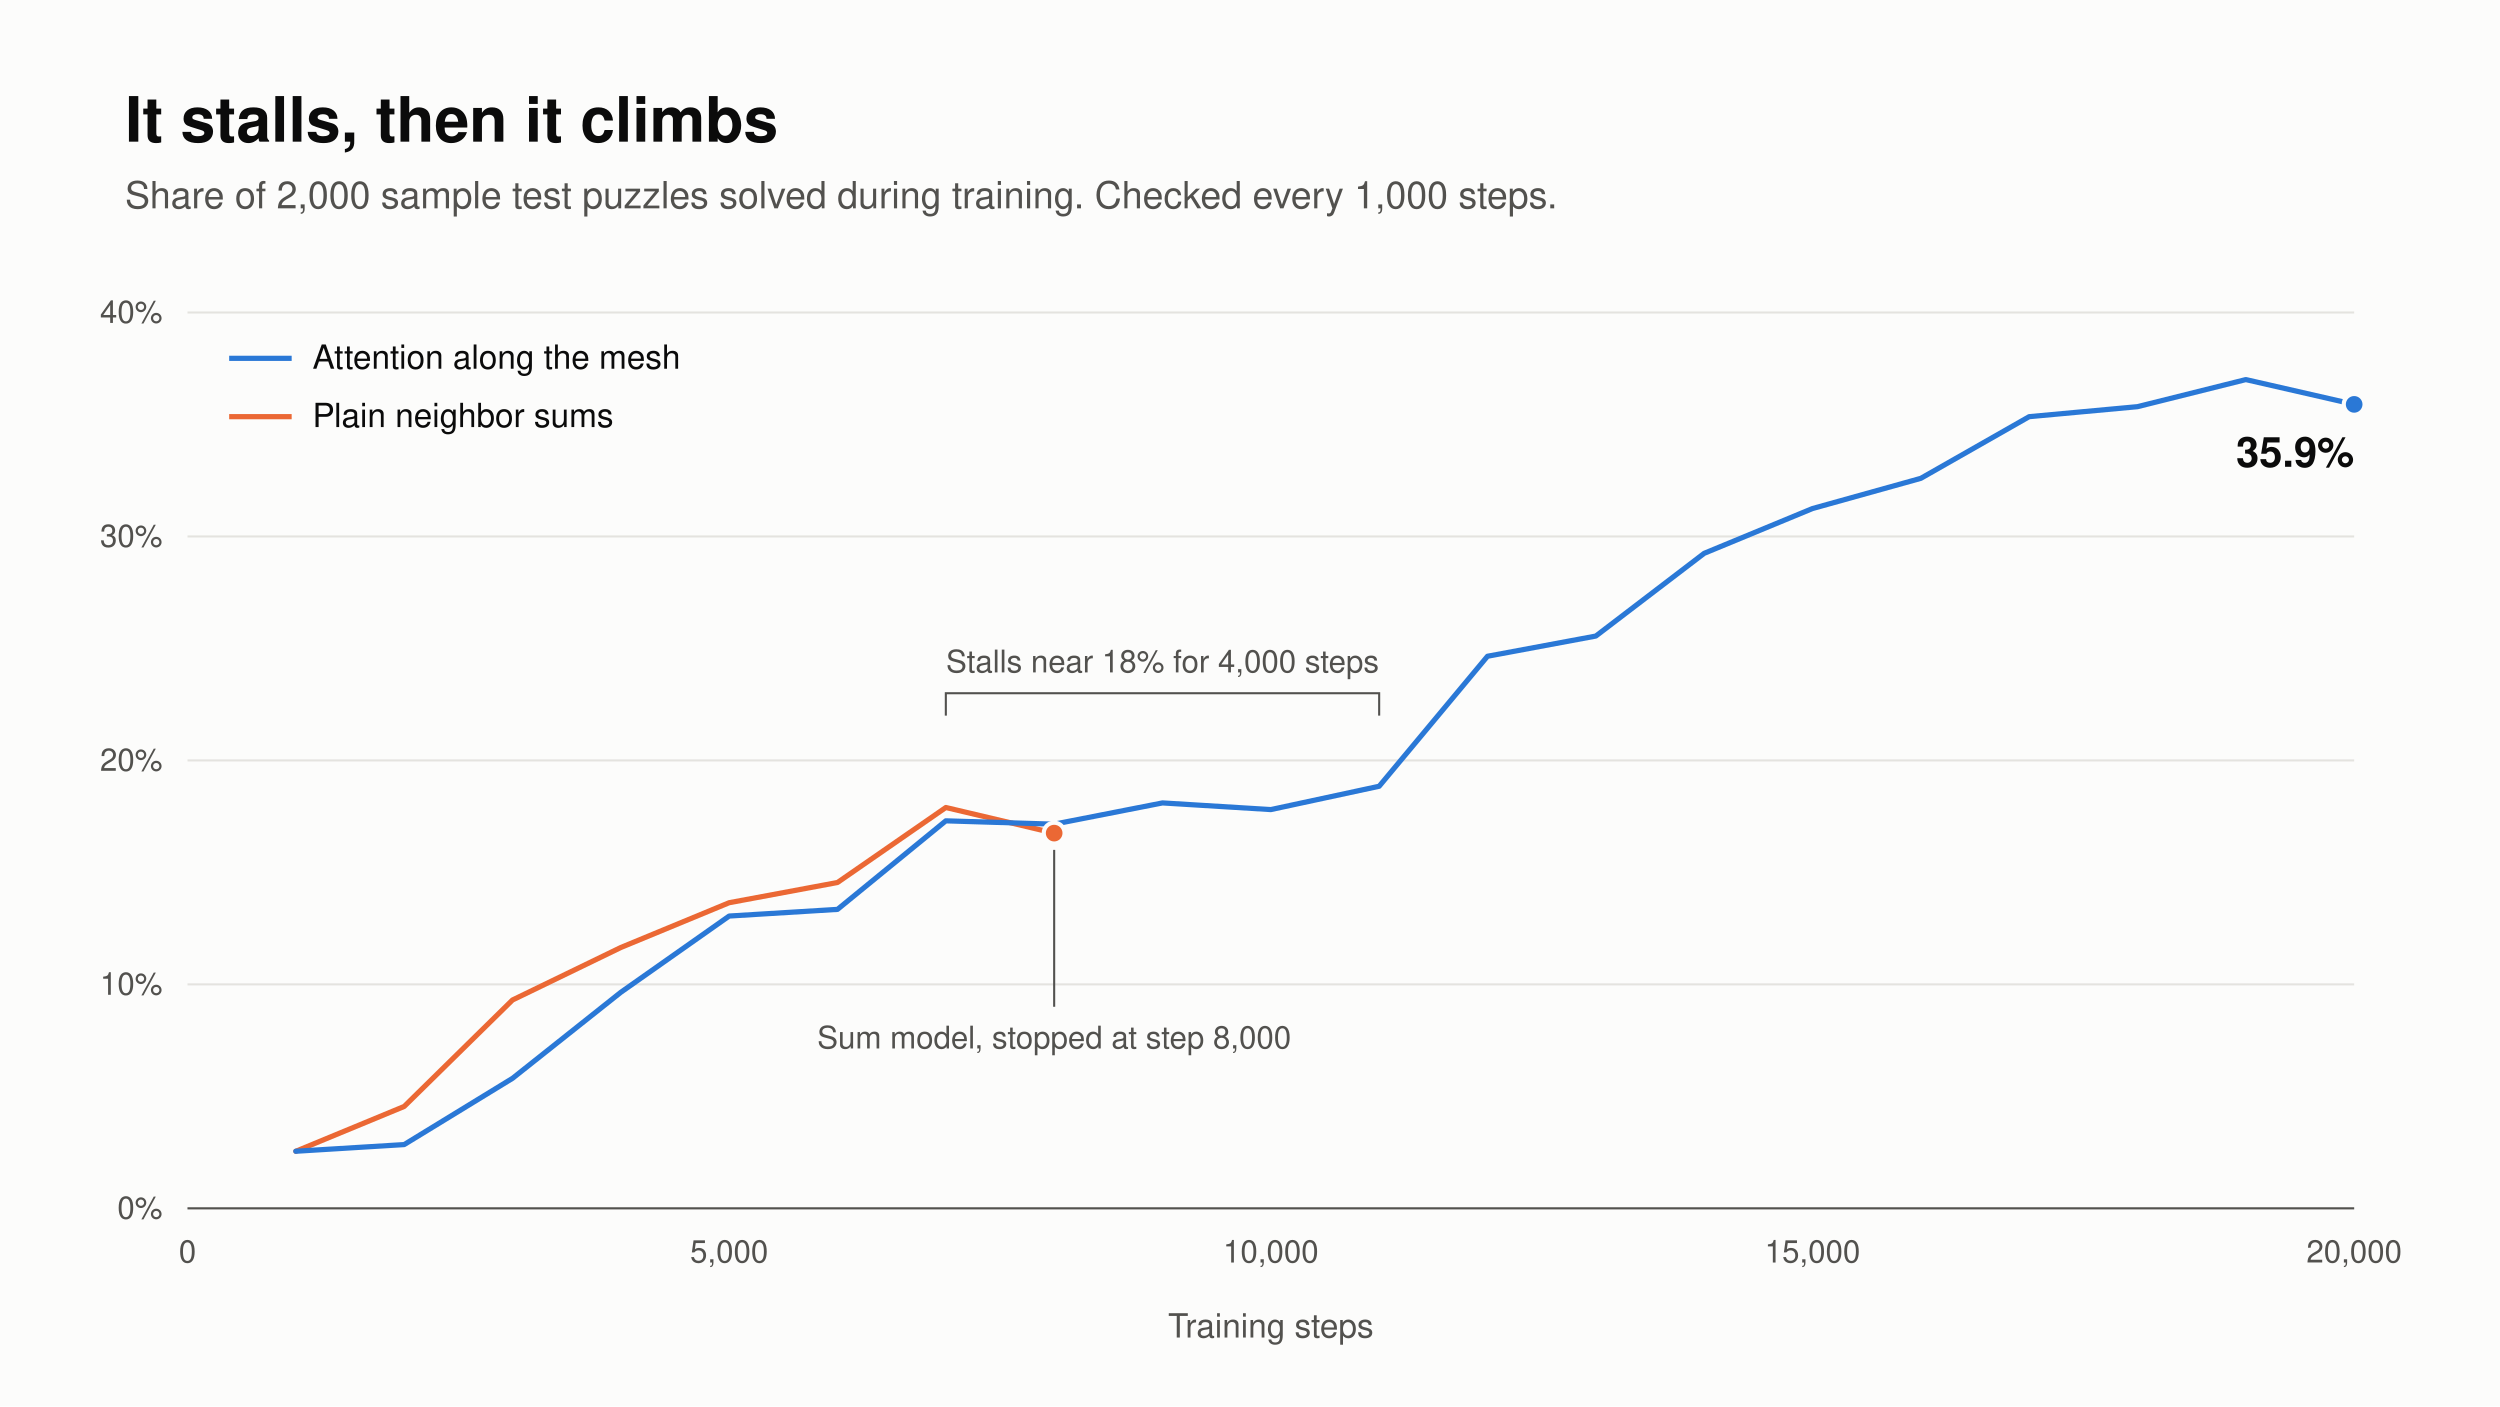
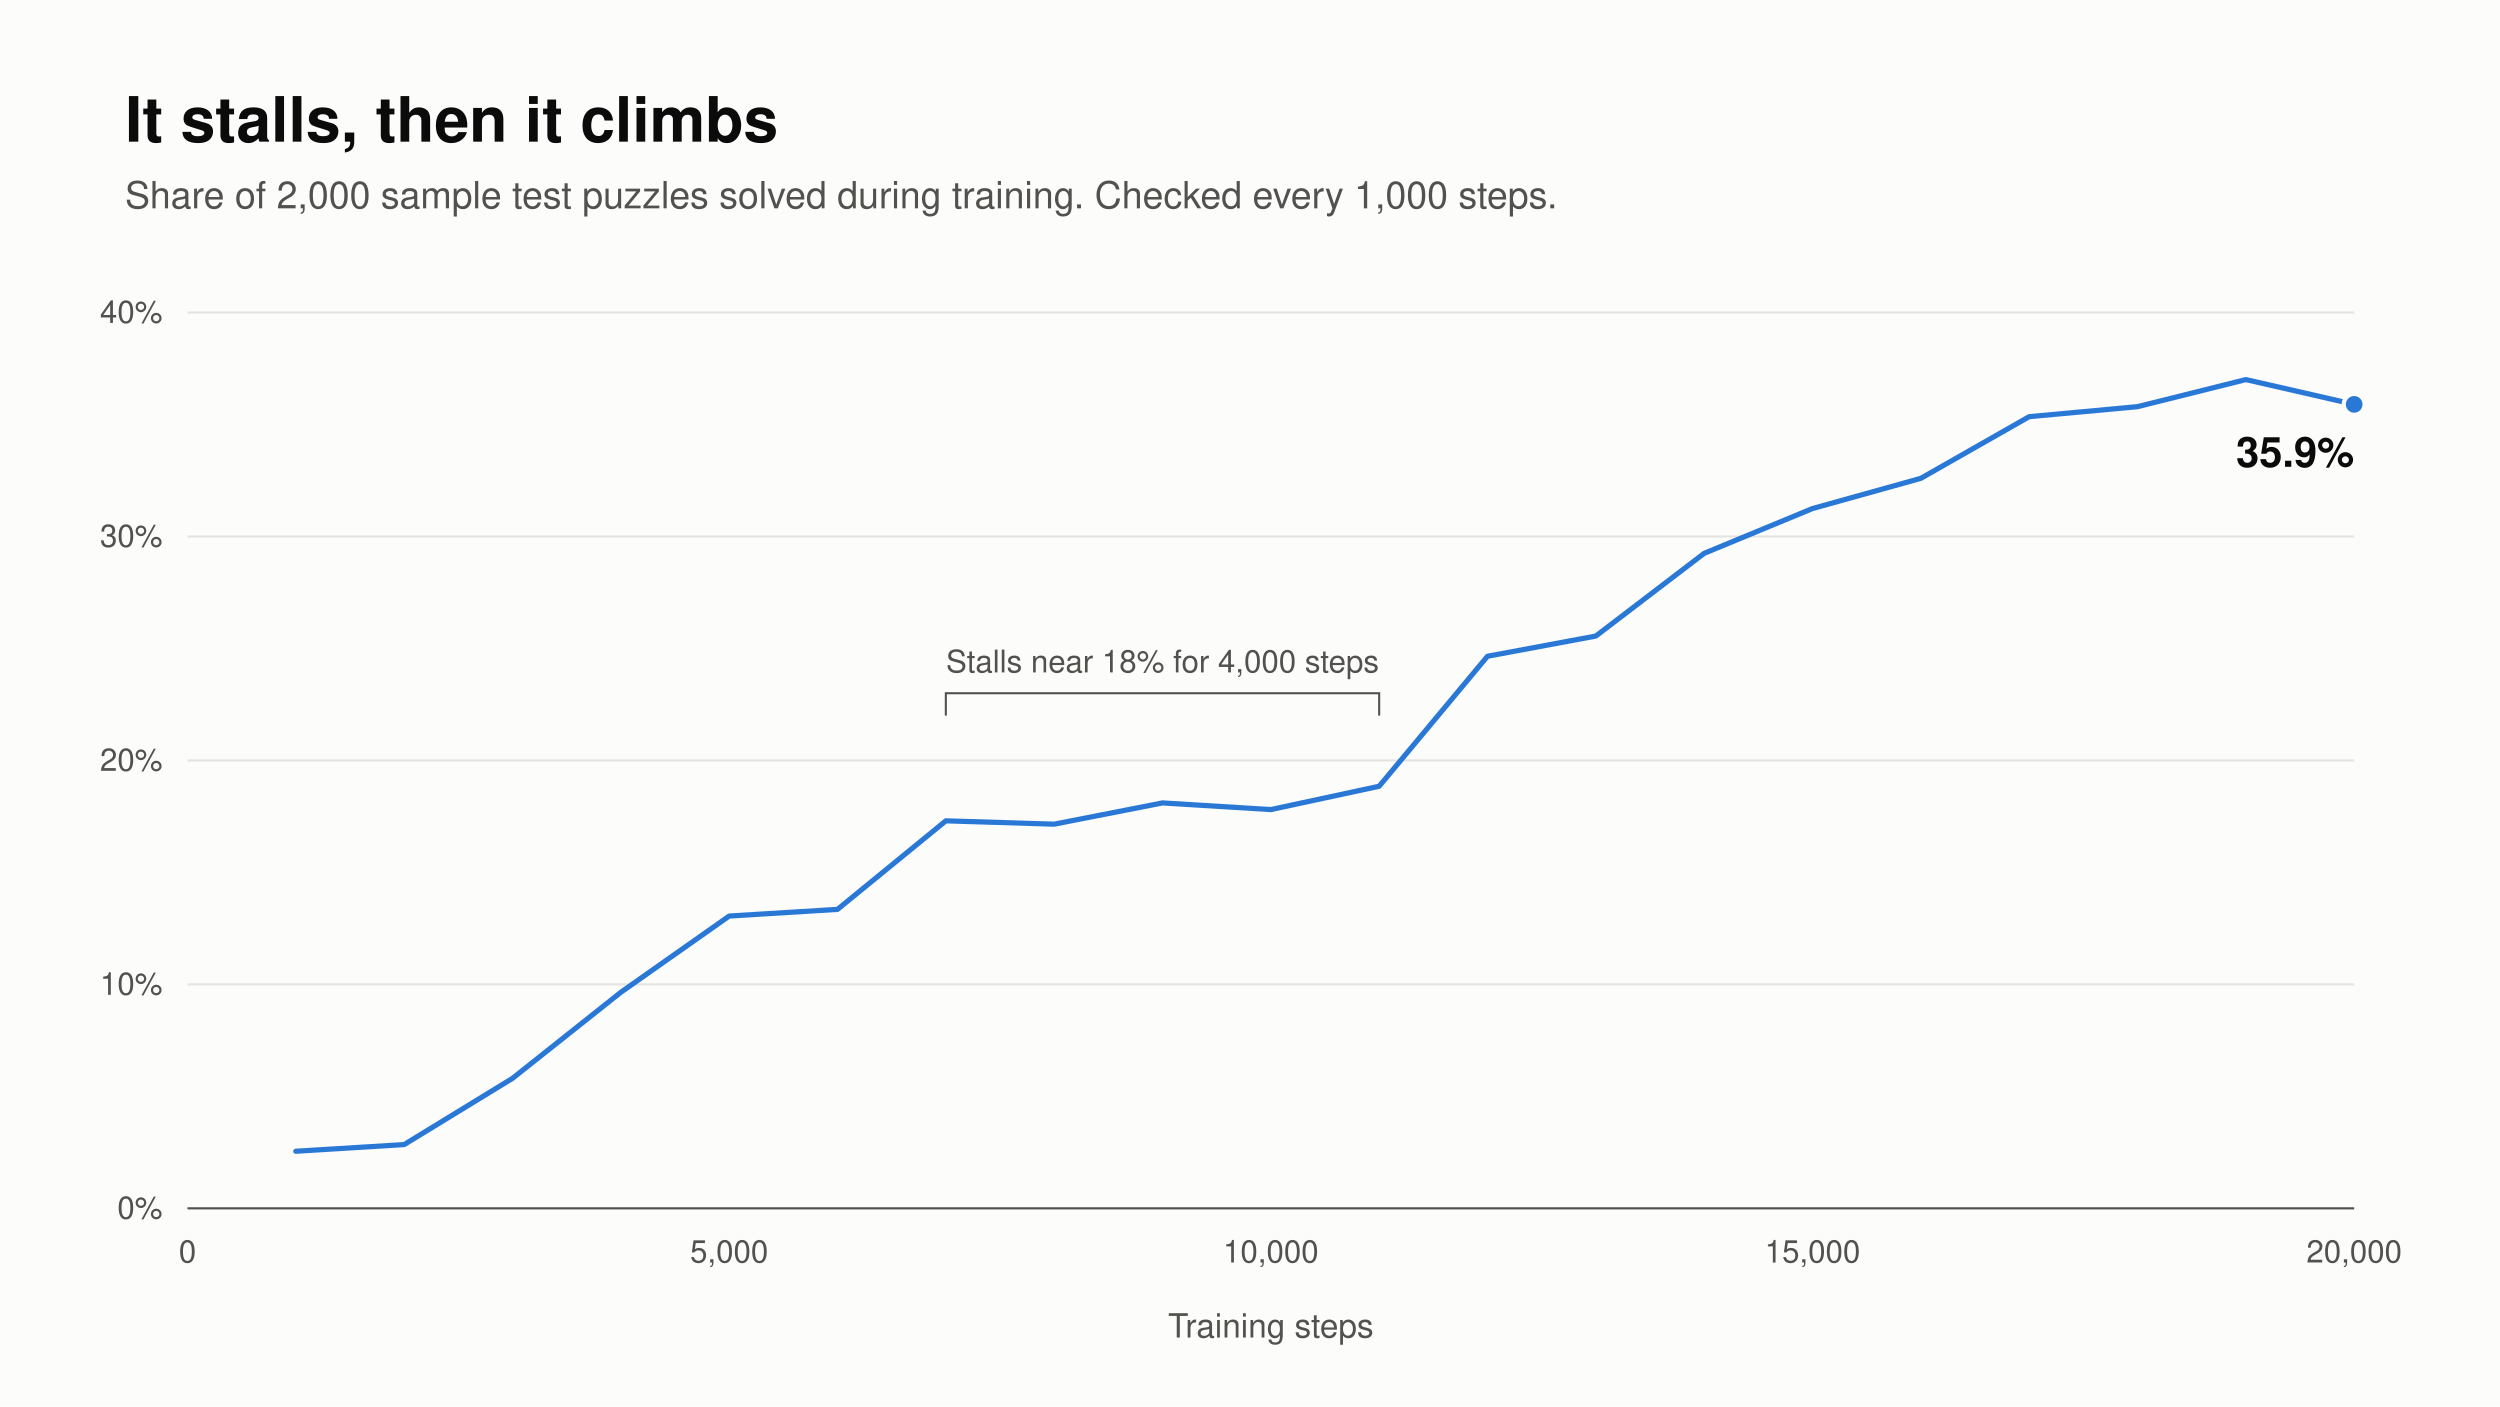
<svg xmlns="http://www.w3.org/2000/svg" viewBox="0 0 1200 675" width="1200" height="675" font-family="Helvetica Neue, Helvetica, Arial, sans-serif">
  <defs>
    <marker id="arrow" viewBox="0 0 10 10" refX="9" refY="5" markerWidth="7" markerHeight="7" orient="auto">
      <path d="M0,0 L10,5 L0,10 z" fill="#52514e" />
    </marker>
  </defs>
  <rect width="1200" height="675" fill="#fcfcfb" />
  <text x="60" y="68" font-size="30" fill="#0b0b0b" font-weight="bold" text-anchor="start">It stalls, then it climbs</text>
  <text x="60" y="100" font-size="18" fill="#52514e" font-weight="normal" text-anchor="start">Share of 2,000 sample test puzzles solved during training. Checked every 1,000 steps.</text>
  <line x1="90" y1="580.0" x2="1130" y2="580.0" stroke="#e4e3df" />
  <text x="78" y="585.0" font-size="15" fill="#52514e" font-weight="normal" text-anchor="end">0%</text>
  <line x1="90" y1="472.5" x2="1130" y2="472.5" stroke="#e4e3df" />
  <text x="78" y="477.5" font-size="15" fill="#52514e" font-weight="normal" text-anchor="end">10%</text>
  <line x1="90" y1="365.0" x2="1130" y2="365.0" stroke="#e4e3df" />
  <text x="78" y="370.0" font-size="15" fill="#52514e" font-weight="normal" text-anchor="end">20%</text>
  <line x1="90" y1="257.5" x2="1130" y2="257.5" stroke="#e4e3df" />
  <text x="78" y="262.5" font-size="15" fill="#52514e" font-weight="normal" text-anchor="end">30%</text>
  <line x1="90" y1="150.0" x2="1130" y2="150.0" stroke="#e4e3df" />
  <text x="78" y="155.0" font-size="15" fill="#52514e" font-weight="normal" text-anchor="end">40%</text>
  <text x="90.0" y="606" font-size="15" fill="#52514e" font-weight="normal" text-anchor="middle">0</text>
  <text x="350.0" y="606" font-size="15" fill="#52514e" font-weight="normal" text-anchor="middle">5,000</text>
  <text x="610.0" y="606" font-size="15" fill="#52514e" font-weight="normal" text-anchor="middle">10,000</text>
  <text x="870.0" y="606" font-size="15" fill="#52514e" font-weight="normal" text-anchor="middle">15,000</text>
  <text x="1130.0" y="606" font-size="15" fill="#52514e" font-weight="normal" text-anchor="middle">20,000</text>
  <line x1="90" y1="580" x2="1130" y2="580" stroke="#52514e" />
  <text x="610.0" y="642" font-size="16" fill="#52514e" font-weight="normal" text-anchor="middle">Training steps</text>
-   <polyline points="142.0,552.6 194.0,531.1 246.0,480.0 298.0,454.8 350.0,433.3 402.0,423.6 454.0,387.6 506.0,399.9" fill="none" stroke="#eb6834" stroke-width="2.5" stroke-linejoin="round" stroke-linecap="round" />
  <polyline points="142.0,552.6 194.0,549.4 246.0,517.6 298.0,476.3 350.0,439.7 402.0,436.5 454.0,394.0 506.0,395.6 558.0,385.4 610.0,388.6 662.0,377.4 714.0,315.0 766.0,305.3 818.0,265.6 870.0,244.1 922.0,229.6 974.0,200.0 1026.0,195.2 1078.0,182.2 1130.0,194.1" fill="none" stroke="#2a78d6" stroke-width="2.5" stroke-linejoin="round" stroke-linecap="round" />
  <circle cx="1130.0" cy="194.1" r="5" fill="#2a78d6" stroke="#fcfcfb" stroke-width="2" />
  <text x="1130.0" y="224.075" font-size="20" fill="#0b0b0b" font-weight="bold" text-anchor="end">35.9%</text>
-   <circle cx="506.0" cy="399.9" r="5" fill="#eb6834" stroke="#fcfcfb" stroke-width="2" />
-   <line x1="506.0" y1="407.938" x2="506.0" y2="483.25" stroke="#52514e" />
-   <text x="506.0" y="503.25" font-size="15" fill="#52514e" font-weight="normal" text-anchor="middle">Sum model, stopped at step 8,000</text>
  <path d="M454.0,343.5 L454.0,332.75 L662.0,332.75 L662.0,343.5" fill="none" stroke="#52514e" />
  <text x="558.0" y="322.75" font-size="15" fill="#52514e" font-weight="normal" text-anchor="middle">Stalls near 18% for 4,000 steps</text>
-   <line x1="110" y1="172" x2="140" y2="172" stroke="#2a78d6" stroke-width="2.5" />
-   <text x="150" y="177" font-size="16" fill="#0b0b0b" font-weight="normal" text-anchor="start">Attention along the mesh</text>
-   <line x1="110" y1="200" x2="140" y2="200" stroke="#eb6834" stroke-width="2.5" />
-   <text x="150" y="205" font-size="16" fill="#0b0b0b" font-weight="normal" text-anchor="start">Plain neighbor sums</text>
</svg>
